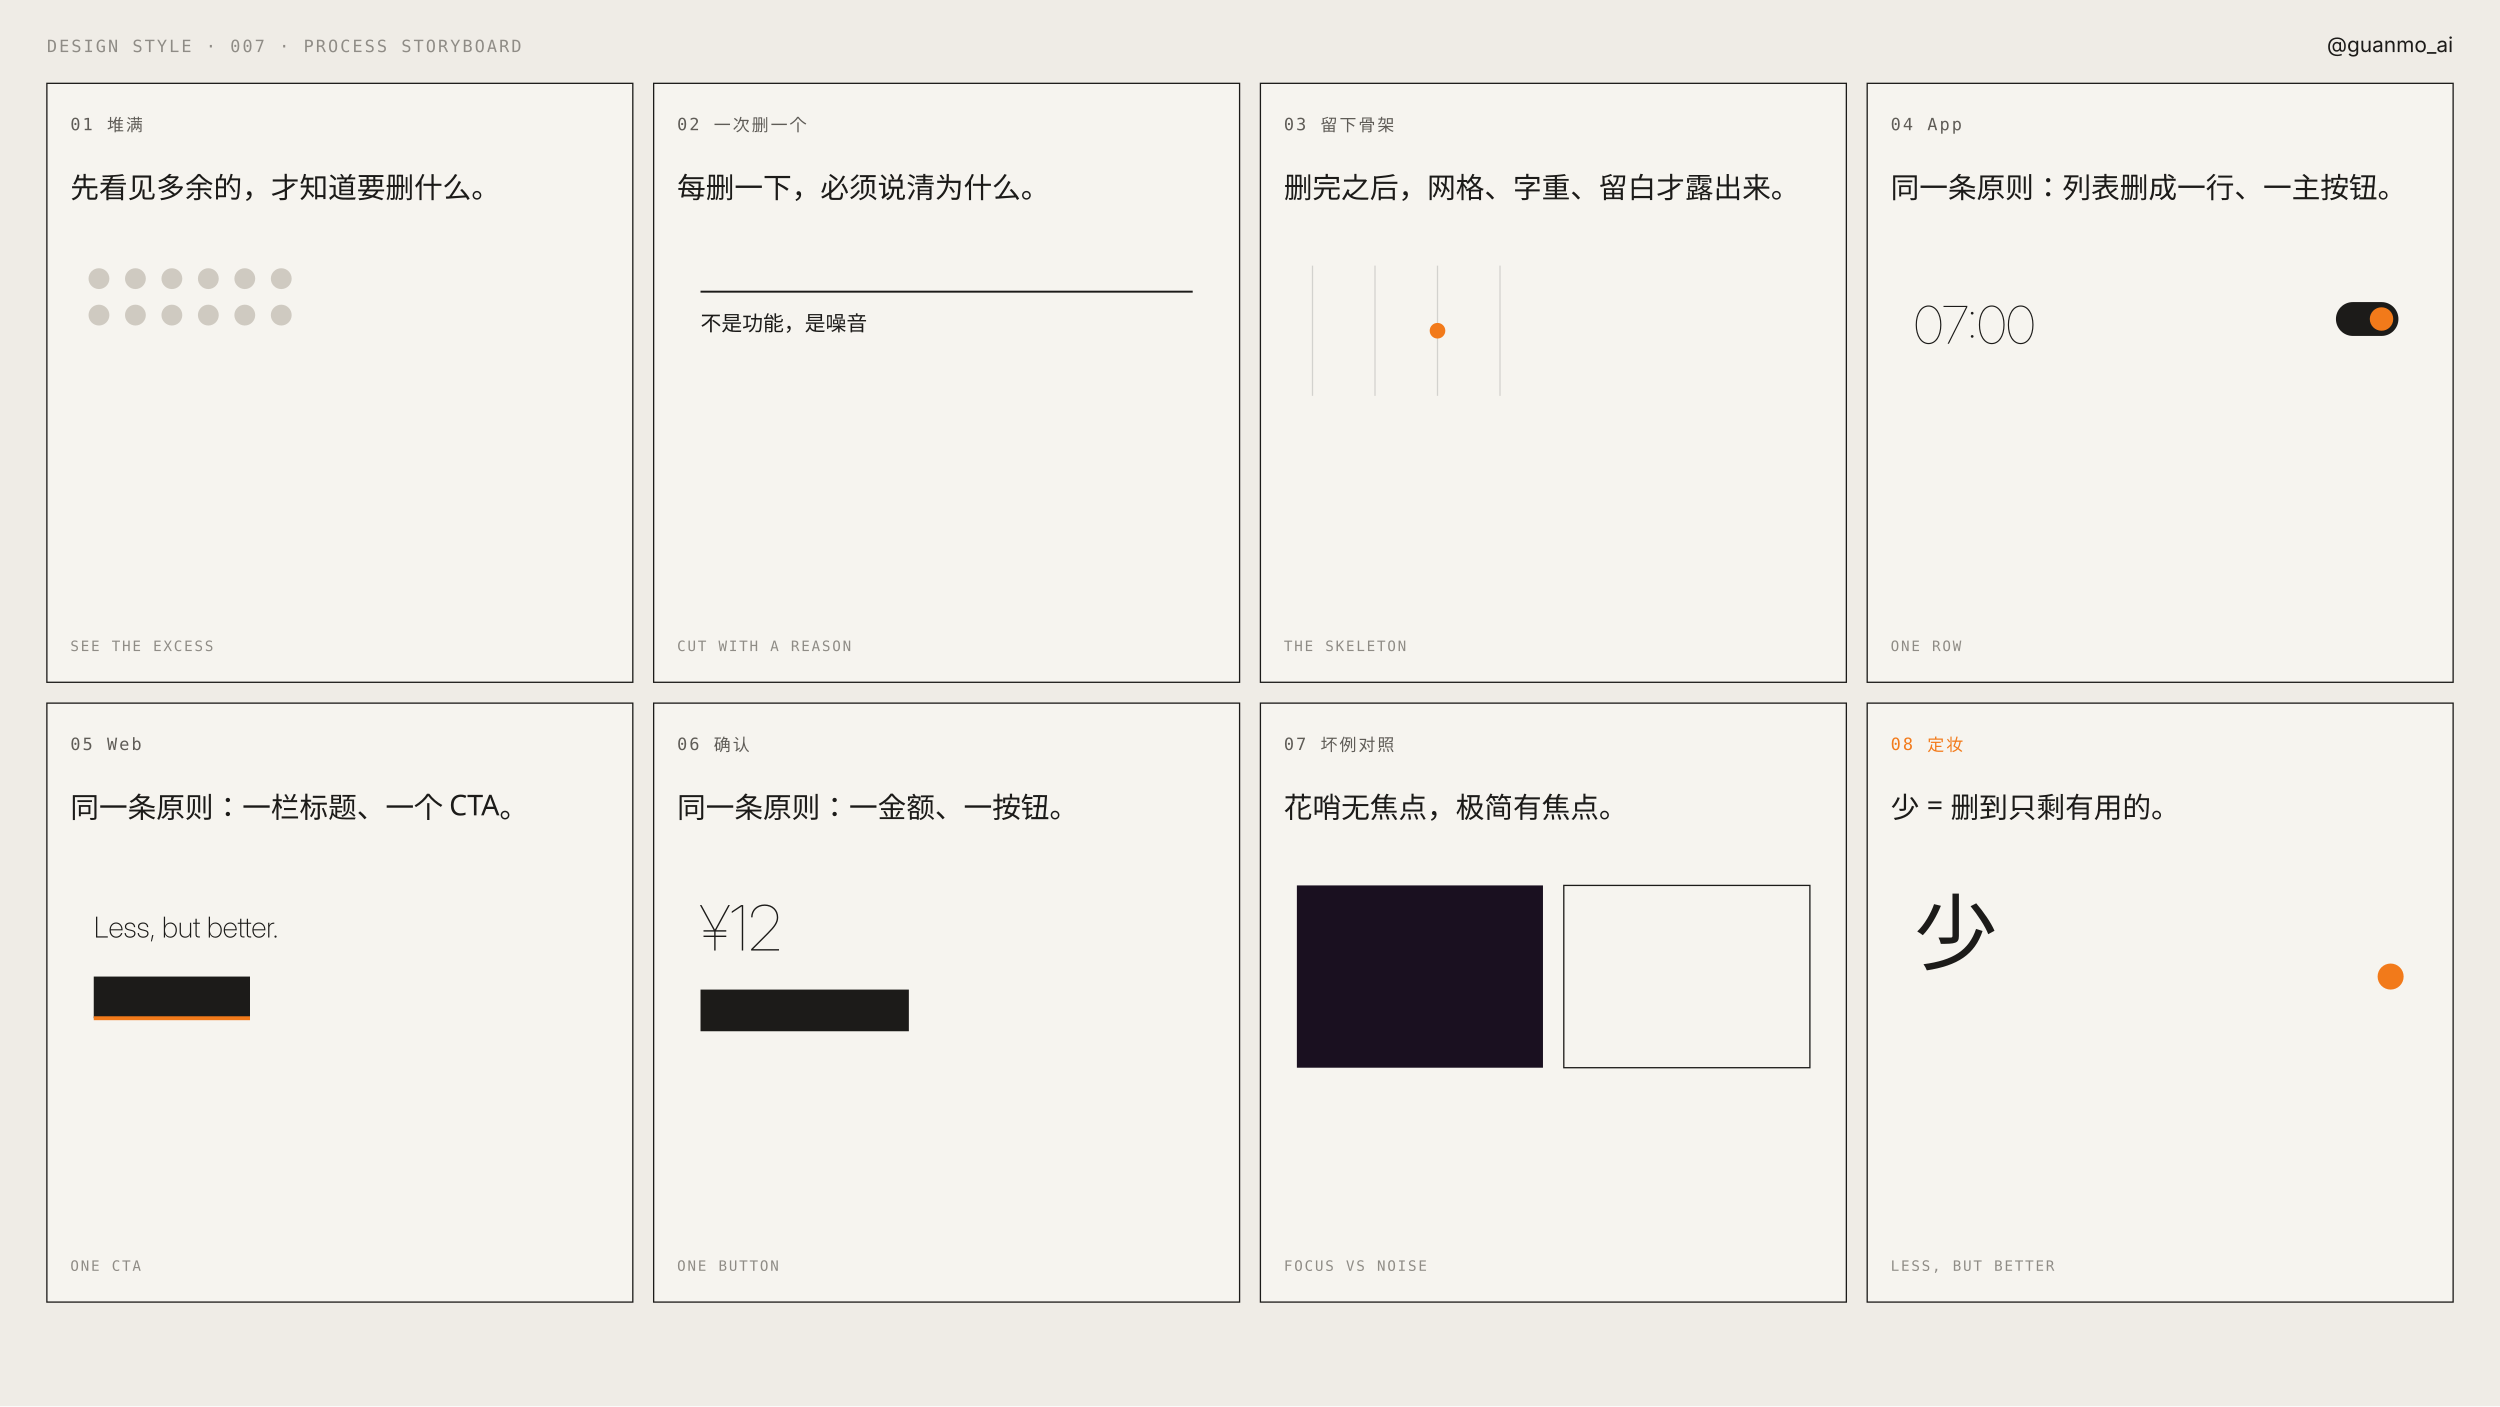
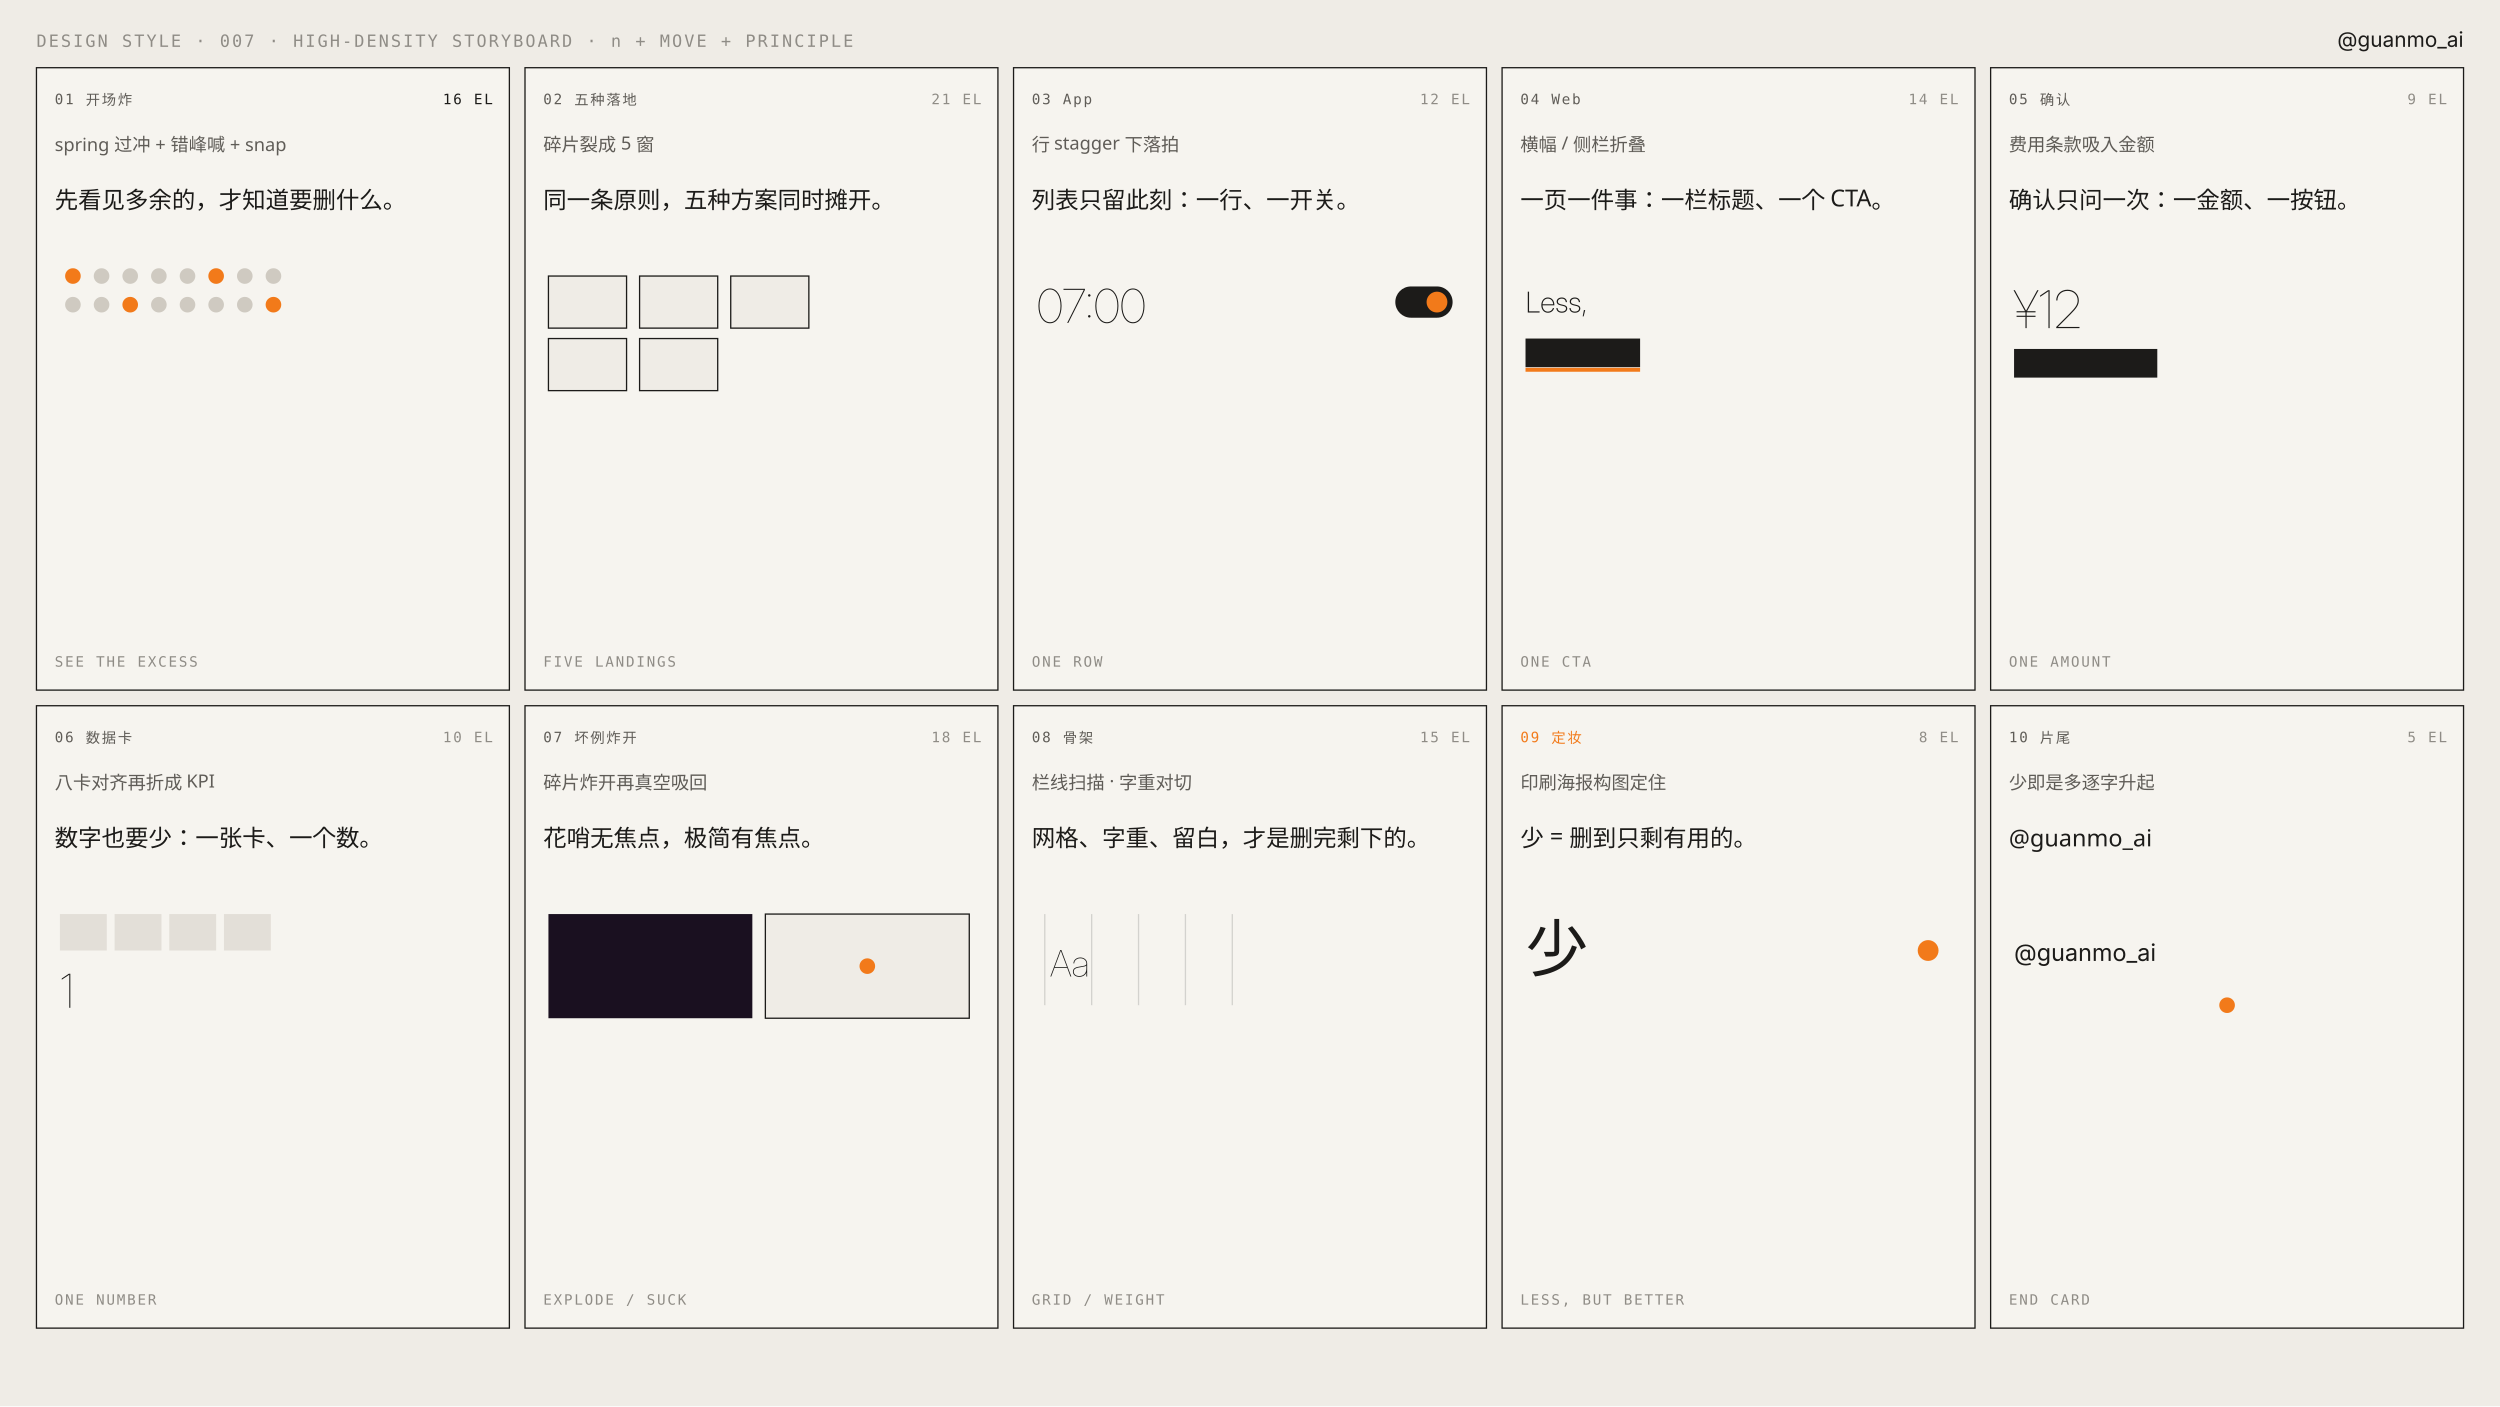
<svg xmlns="http://www.w3.org/2000/svg" width="1920" height="1080" viewBox="0 0 1920 1080">
  <rect width="1920" height="1080" fill="#EFECE6" />
-   <text x="36.0" y="40.0" font-family="'Geist Mono', ui-monospace, 'SF Mono', Menlo, monospace" font-weight="400" font-size="13" letter-spacing="1.56" fill="#8F8C86">DESIGN STYLE · 007  ·  PROCESS STORYBOARD</text>
-   <text x="1884.0" y="40.0" font-family="'Inter', 'Helvetica Neue', Arial, 'Noto Sans SC', sans-serif" font-weight="400" font-size="16" text-anchor="end" fill="#1C1B19">@guanmo_ai</text>
-   <rect x="36.0" y="64.0" width="450.0" height="460.0" fill="#F6F4EF" stroke="#1C1B19" stroke-width="1" />
-   <text x="54.0" y="100.0" font-family="'Geist Mono', ui-monospace, 'SF Mono', Menlo, monospace" font-weight="400" font-size="13" letter-spacing="1.56" fill="#5F5C57">01  堆满</text>
-   <text x="54.0" y="152.0" font-family="'Noto Sans SC', 'PingFang SC', 'Microsoft YaHei', sans-serif" font-weight="300" font-size="22" fill="#1C1B19">先看见多余的，才知道要删什么。</text>
-   <text x="54.0" y="500.0" font-family="'Geist Mono', ui-monospace, 'SF Mono', Menlo, monospace" font-weight="400" font-size="11" letter-spacing="1.32" fill="#8F8C86">SEE THE EXCESS</text>
-   <circle cx="76.0" cy="214.0" r="8.0" fill="#CFCAC1" />
-   <circle cx="104.0" cy="214.0" r="8.0" fill="#CFCAC1" />
-   <circle cx="132.0" cy="214.0" r="8.0" fill="#CFCAC1" />
-   <circle cx="160.0" cy="214.0" r="8.0" fill="#CFCAC1" />
-   <circle cx="188.0" cy="214.0" r="8.0" fill="#CFCAC1" />
-   <circle cx="216.0" cy="214.0" r="8.0" fill="#CFCAC1" />
-   <circle cx="76.0" cy="242.0" r="8.0" fill="#CFCAC1" />
-   <circle cx="104.0" cy="242.0" r="8.0" fill="#CFCAC1" />
-   <circle cx="132.0" cy="242.0" r="8.0" fill="#CFCAC1" />
-   <circle cx="160.0" cy="242.0" r="8.0" fill="#CFCAC1" />
-   <circle cx="188.0" cy="242.0" r="8.0" fill="#CFCAC1" />
-   <circle cx="216.0" cy="242.0" r="8.0" fill="#CFCAC1" />
-   <rect x="502.0" y="64.0" width="450.0" height="460.0" fill="#F6F4EF" stroke="#1C1B19" stroke-width="1" />
-   <text x="520.0" y="100.0" font-family="'Geist Mono', ui-monospace, 'SF Mono', Menlo, monospace" font-weight="400" font-size="13" letter-spacing="1.56" fill="#5F5C57">02  一次删一个</text>
-   <text x="520.0" y="152.0" font-family="'Noto Sans SC', 'PingFang SC', 'Microsoft YaHei', sans-serif" font-weight="300" font-size="22" fill="#1C1B19">每删一下，必须说清为什么。</text>
-   <text x="520.0" y="500.0" font-family="'Geist Mono', ui-monospace, 'SF Mono', Menlo, monospace" font-weight="400" font-size="11" letter-spacing="1.32" fill="#8F8C86">CUT WITH A REASON</text>
-   <line x1="538.0" y1="224.0" x2="916.0" y2="224.0" stroke="#1C1B19" stroke-width="1.5" />
-   <text x="538.0" y="254.0" font-family="'Noto Sans SC', 'PingFang SC', 'Microsoft YaHei', sans-serif" font-weight="400" font-size="16" fill="#1C1B19">不是功能，是噪音</text>
-   <rect x="968.0" y="64.0" width="450.0" height="460.0" fill="#F6F4EF" stroke="#1C1B19" stroke-width="1" />
-   <text x="986.0" y="100.0" font-family="'Geist Mono', ui-monospace, 'SF Mono', Menlo, monospace" font-weight="400" font-size="13" letter-spacing="1.56" fill="#5F5C57">03  留下骨架</text>
-   <text x="986.0" y="152.0" font-family="'Noto Sans SC', 'PingFang SC', 'Microsoft YaHei', sans-serif" font-weight="300" font-size="22" fill="#1C1B19">删完之后，网格、字重、留白才露出来。</text>
-   <text x="986.0" y="500.0" font-family="'Geist Mono', ui-monospace, 'SF Mono', Menlo, monospace" font-weight="400" font-size="11" letter-spacing="1.32" fill="#8F8C86">THE SKELETON</text>
-   <line x1="1008.0" y1="204.0" x2="1008.0" y2="304.0" stroke="rgba(28,27,25,0.16)" stroke-width="1" />
-   <line x1="1056.0" y1="204.0" x2="1056.0" y2="304.0" stroke="rgba(28,27,25,0.16)" stroke-width="1" />
-   <line x1="1104.0" y1="204.0" x2="1104.0" y2="304.0" stroke="rgba(28,27,25,0.16)" stroke-width="1" />
-   <line x1="1152.0" y1="204.0" x2="1152.0" y2="304.0" stroke="rgba(28,27,25,0.16)" stroke-width="1" />
-   <circle cx="1104.0" cy="254.0" r="6.0" fill="#F27A1A" />
-   <rect x="1434.0" y="64.0" width="450.0" height="460.0" fill="#F6F4EF" stroke="#1C1B19" stroke-width="1" />
-   <text x="1452.0" y="100.0" font-family="'Geist Mono', ui-monospace, 'SF Mono', Menlo, monospace" font-weight="400" font-size="13" letter-spacing="1.56" fill="#5F5C57">04  App</text>
-   <text x="1452.0" y="152.0" font-family="'Noto Sans SC', 'PingFang SC', 'Microsoft YaHei', sans-serif" font-weight="300" font-size="22" fill="#1C1B19">同一条原则：列表删成一行、一主按钮。</text>
-   <text x="1452.0" y="500.0" font-family="'Geist Mono', ui-monospace, 'SF Mono', Menlo, monospace" font-weight="400" font-size="11" letter-spacing="1.32" fill="#8F8C86">ONE ROW</text>
-   <text x="1470.0" y="264.0" font-family="'Inter Display', 'Helvetica Neue', Arial, 'Noto Sans SC', sans-serif" font-weight="100" font-size="40" fill="#1C1B19">07:00</text>
-   <rect x="1794.0" y="232.0" width="48.0" height="26.0" rx="13" fill="#1C1B19" />
-   <circle cx="1829.0" cy="245.0" r="9.0" fill="#F27A1A" />
-   <rect x="36.0" y="540.0" width="450.0" height="460.0" fill="#F6F4EF" stroke="#1C1B19" stroke-width="1" />
-   <text x="54.0" y="576.0" font-family="'Geist Mono', ui-monospace, 'SF Mono', Menlo, monospace" font-weight="400" font-size="13" letter-spacing="1.56" fill="#5F5C57">05  Web</text>
-   <text x="54.0" y="628.0" font-family="'Noto Sans SC', 'PingFang SC', 'Microsoft YaHei', sans-serif" font-weight="300" font-size="22" fill="#1C1B19">同一条原则：一栏标题、一个 CTA。</text>
-   <text x="54.0" y="976.0" font-family="'Geist Mono', ui-monospace, 'SF Mono', Menlo, monospace" font-weight="400" font-size="11" letter-spacing="1.32" fill="#8F8C86">ONE CTA</text>
-   <text x="72.0" y="720.0" font-family="'Inter Display', 'Helvetica Neue', Arial, 'Noto Sans SC', sans-serif" font-weight="200" font-size="22" fill="#1C1B19">Less, but better.</text>
-   <rect x="72.0" y="750.0" width="120.0" height="32.0" fill="#1C1B19" />
-   <line x1="72.0" y1="782.0" x2="192.0" y2="782.0" stroke="#F27A1A" stroke-width="3" />
-   <rect x="502.0" y="540.0" width="450.0" height="460.0" fill="#F6F4EF" stroke="#1C1B19" stroke-width="1" />
-   <text x="520.0" y="576.0" font-family="'Geist Mono', ui-monospace, 'SF Mono', Menlo, monospace" font-weight="400" font-size="13" letter-spacing="1.56" fill="#5F5C57">06  确认</text>
-   <text x="520.0" y="628.0" font-family="'Noto Sans SC', 'PingFang SC', 'Microsoft YaHei', sans-serif" font-weight="300" font-size="22" fill="#1C1B19">同一条原则：一金额、一按钮。</text>
-   <text x="520.0" y="976.0" font-family="'Geist Mono', ui-monospace, 'SF Mono', Menlo, monospace" font-weight="400" font-size="11" letter-spacing="1.32" fill="#8F8C86">ONE BUTTON</text>
-   <text x="538.0" y="730.0" font-family="'Inter Display', 'Helvetica Neue', Arial, 'Noto Sans SC', sans-serif" font-weight="100" font-size="48" fill="#1C1B19">¥12</text>
-   <rect x="538.0" y="760.0" width="160.0" height="32.0" fill="#1C1B19" />
-   <rect x="968.0" y="540.0" width="450.0" height="460.0" fill="#F6F4EF" stroke="#1C1B19" stroke-width="1" />
-   <text x="986.0" y="576.0" font-family="'Geist Mono', ui-monospace, 'SF Mono', Menlo, monospace" font-weight="400" font-size="13" letter-spacing="1.56" fill="#5F5C57">07  坏例对照</text>
-   <text x="986.0" y="628.0" font-family="'Noto Sans SC', 'PingFang SC', 'Microsoft YaHei', sans-serif" font-weight="300" font-size="22" fill="#1C1B19">花哨无焦点，极简有焦点。</text>
-   <text x="986.0" y="976.0" font-family="'Geist Mono', ui-monospace, 'SF Mono', Menlo, monospace" font-weight="400" font-size="11" letter-spacing="1.32" fill="#8F8C86">FOCUS VS NOISE</text>
-   <rect x="996.0" y="680.0" width="189.0" height="140.0" fill="#1a1020" />
-   <rect x="1201.0" y="680.0" width="189.0" height="140.0" fill="#F6F4EF" stroke="#1C1B19" stroke-width="1" />
-   <rect x="1434.0" y="540.0" width="450.0" height="460.0" fill="#F6F4EF" stroke="#1C1B19" stroke-width="1" />
-   <text x="1452.0" y="576.0" font-family="'Geist Mono', ui-monospace, 'SF Mono', Menlo, monospace" font-weight="400" font-size="13" letter-spacing="1.56" fill="#F27A1A">08  定妆</text>
-   <text x="1452.0" y="628.0" font-family="'Noto Sans SC', 'PingFang SC', 'Microsoft YaHei', sans-serif" font-weight="300" font-size="22" fill="#1C1B19">少 = 删到只剩有用的。</text>
-   <text x="1452.0" y="976.0" font-family="'Geist Mono', ui-monospace, 'SF Mono', Menlo, monospace" font-weight="400" font-size="11" letter-spacing="1.32" fill="#8F8C86">LESS, BUT BETTER</text>
-   <text x="1470.0" y="740.0" font-family="'Inter Display', 'Helvetica Neue', Arial, 'Noto Sans SC', sans-serif" font-weight="100" font-size="64" fill="#1C1B19">少</text>
-   <circle cx="1836.0" cy="750.0" r="10.0" fill="#F27A1A" />
+   <text x="28.0" y="36.0" font-family="'Geist Mono', ui-monospace, 'SF Mono', Menlo, monospace" font-weight="400" font-size="13" letter-spacing="1.56" fill="#8F8C86">DESIGN STYLE · 007  ·  HIGH-DENSITY STORYBOARD  ·  n + MOVE + PRINCIPLE</text>
+   <text x="1892.0" y="36.0" font-family="'Inter', 'Helvetica Neue', Arial, 'Noto Sans SC', sans-serif" font-weight="400" font-size="16" text-anchor="end" fill="#1C1B19">@guanmo_ai</text>
+   <rect x="28.0" y="52.0" width="363.2" height="478.0" fill="#F6F4EF" stroke="#1C1B19" stroke-width="1" />
+   <text x="42.0" y="80.0" font-family="'Geist Mono', ui-monospace, 'SF Mono', Menlo, monospace" font-weight="400" font-size="11" letter-spacing="1.32" fill="#5F5C57">01  开场炸</text>
+   <text x="378.5" y="80.0" font-family="'Geist Mono', ui-monospace, 'SF Mono', Menlo, monospace" font-weight="400" font-size="11" letter-spacing="1.32" text-anchor="end" fill="#1C1B19">16 EL</text>
+   <text x="42.0" y="116.0" font-family="'Noto Sans SC', 'PingFang SC', 'Microsoft YaHei', sans-serif" font-weight="400" font-size="14" fill="#5F5C57">spring 过冲 + 错峰喊 + snap</text>
+   <text x="42.0" y="160.0" font-family="'Noto Sans SC', 'PingFang SC', 'Microsoft YaHei', sans-serif" font-weight="300" font-size="18" fill="#1C1B19">先看见多余的，才知道要删什么。</text>
+   <text x="42.0" y="512.0" font-family="'Geist Mono', ui-monospace, 'SF Mono', Menlo, monospace" font-weight="400" font-size="11" letter-spacing="1.32" fill="#8F8C86">SEE THE EXCESS</text>
+   <circle cx="56.0" cy="212.0" r="6.0" fill="#F27A1A" />
+   <circle cx="78.0" cy="212.0" r="6.0" fill="#CFCAC1" />
+   <circle cx="100.0" cy="212.0" r="6.0" fill="#CFCAC1" />
+   <circle cx="122.0" cy="212.0" r="6.0" fill="#CFCAC1" />
+   <circle cx="144.0" cy="212.0" r="6.0" fill="#CFCAC1" />
+   <circle cx="166.0" cy="212.0" r="6.0" fill="#F27A1A" />
+   <circle cx="188.0" cy="212.0" r="6.0" fill="#CFCAC1" />
+   <circle cx="210.0" cy="212.0" r="6.0" fill="#CFCAC1" />
+   <circle cx="56.0" cy="234.0" r="6.0" fill="#CFCAC1" />
+   <circle cx="78.0" cy="234.0" r="6.0" fill="#CFCAC1" />
+   <circle cx="100.0" cy="234.0" r="6.0" fill="#F27A1A" />
+   <circle cx="122.0" cy="234.0" r="6.0" fill="#CFCAC1" />
+   <circle cx="144.0" cy="234.0" r="6.0" fill="#CFCAC1" />
+   <circle cx="166.0" cy="234.0" r="6.0" fill="#CFCAC1" />
+   <circle cx="188.0" cy="234.0" r="6.0" fill="#CFCAC1" />
+   <circle cx="210.0" cy="234.0" r="6.0" fill="#F27A1A" />
+   <rect x="403.2" y="52.0" width="363.2" height="478.0" fill="#F6F4EF" stroke="#1C1B19" stroke-width="1" />
+   <text x="417.2" y="80.0" font-family="'Geist Mono', ui-monospace, 'SF Mono', Menlo, monospace" font-weight="400" font-size="11" letter-spacing="1.32" fill="#5F5C57">02  五种落地</text>
+   <text x="753.7" y="80.0" font-family="'Geist Mono', ui-monospace, 'SF Mono', Menlo, monospace" font-weight="400" font-size="11" letter-spacing="1.32" text-anchor="end" fill="#8F8C86">21 EL</text>
+   <text x="417.2" y="116.0" font-family="'Noto Sans SC', 'PingFang SC', 'Microsoft YaHei', sans-serif" font-weight="400" font-size="14" fill="#5F5C57">碎片裂成 5 窗</text>
+   <text x="417.2" y="160.0" font-family="'Noto Sans SC', 'PingFang SC', 'Microsoft YaHei', sans-serif" font-weight="300" font-size="18" fill="#1C1B19">同一条原则，五种方案同时摊开。</text>
+   <text x="417.2" y="512.0" font-family="'Geist Mono', ui-monospace, 'SF Mono', Menlo, monospace" font-weight="400" font-size="11" letter-spacing="1.32" fill="#8F8C86">FIVE LANDINGS</text>
+   <rect x="421.2" y="212.0" width="60.0" height="40.0" fill="#EFECE6" stroke="#1C1B19" stroke-width="1" />
+   <rect x="491.2" y="212.0" width="60.0" height="40.0" fill="#EFECE6" stroke="#1C1B19" stroke-width="1" />
+   <rect x="561.2" y="212.0" width="60.0" height="40.0" fill="#EFECE6" stroke="#1C1B19" stroke-width="1" />
+   <rect x="421.2" y="260.0" width="60.0" height="40.0" fill="#EFECE6" stroke="#1C1B19" stroke-width="1" />
+   <rect x="491.2" y="260.0" width="60.0" height="40.0" fill="#EFECE6" stroke="#1C1B19" stroke-width="1" />
+   <rect x="778.4" y="52.0" width="363.2" height="478.0" fill="#F6F4EF" stroke="#1C1B19" stroke-width="1" />
+   <text x="792.4" y="80.0" font-family="'Geist Mono', ui-monospace, 'SF Mono', Menlo, monospace" font-weight="400" font-size="11" letter-spacing="1.32" fill="#5F5C57">03  App</text>
+   <text x="1128.9" y="80.0" font-family="'Geist Mono', ui-monospace, 'SF Mono', Menlo, monospace" font-weight="400" font-size="11" letter-spacing="1.32" text-anchor="end" fill="#8F8C86">12 EL</text>
+   <text x="792.4" y="116.0" font-family="'Noto Sans SC', 'PingFang SC', 'Microsoft YaHei', sans-serif" font-weight="400" font-size="14" fill="#5F5C57">行 stagger 下落拍</text>
+   <text x="792.4" y="160.0" font-family="'Noto Sans SC', 'PingFang SC', 'Microsoft YaHei', sans-serif" font-weight="300" font-size="18" fill="#1C1B19">列表只留此刻：一行、一开关。</text>
+   <text x="792.4" y="512.0" font-family="'Geist Mono', ui-monospace, 'SF Mono', Menlo, monospace" font-weight="400" font-size="11" letter-spacing="1.32" fill="#8F8C86">ONE ROW</text>
+   <text x="796.4" y="248.0" font-family="'Inter Display', 'Helvetica Neue', Arial, 'Noto Sans SC', sans-serif" font-weight="100" font-size="36" fill="#1C1B19">07:00</text>
+   <rect x="1071.6" y="220.0" width="44.0" height="24.0" rx="12" fill="#1C1B19" />
+   <circle cx="1103.6" cy="232.0" r="8.0" fill="#F27A1A" />
+   <rect x="1153.6" y="52.0" width="363.2" height="478.0" fill="#F6F4EF" stroke="#1C1B19" stroke-width="1" />
+   <text x="1167.6" y="80.0" font-family="'Geist Mono', ui-monospace, 'SF Mono', Menlo, monospace" font-weight="400" font-size="11" letter-spacing="1.32" fill="#5F5C57">04  Web</text>
+   <text x="1504.1" y="80.0" font-family="'Geist Mono', ui-monospace, 'SF Mono', Menlo, monospace" font-weight="400" font-size="11" letter-spacing="1.32" text-anchor="end" fill="#8F8C86">14 EL</text>
+   <text x="1167.6" y="116.0" font-family="'Noto Sans SC', 'PingFang SC', 'Microsoft YaHei', sans-serif" font-weight="400" font-size="14" fill="#5F5C57">横幅 / 侧栏折叠</text>
+   <text x="1167.6" y="160.0" font-family="'Noto Sans SC', 'PingFang SC', 'Microsoft YaHei', sans-serif" font-weight="300" font-size="18" fill="#1C1B19">一页一件事：一栏标题、一个 CTA。</text>
+   <text x="1167.6" y="512.0" font-family="'Geist Mono', ui-monospace, 'SF Mono', Menlo, monospace" font-weight="400" font-size="11" letter-spacing="1.32" fill="#8F8C86">ONE CTA</text>
+   <text x="1171.6" y="240.0" font-family="'Inter Display', 'Helvetica Neue', Arial, 'Noto Sans SC', sans-serif" font-weight="200" font-size="22" fill="#1C1B19">Less,</text>
+   <rect x="1171.6" y="260.0" width="88.0" height="22.0" fill="#1C1B19" />
+   <line x1="1171.6" y1="284.0" x2="1259.6" y2="284.0" stroke="#F27A1A" stroke-width="3" />
+   <rect x="1528.8" y="52.0" width="363.2" height="478.0" fill="#F6F4EF" stroke="#1C1B19" stroke-width="1" />
+   <text x="1542.8" y="80.0" font-family="'Geist Mono', ui-monospace, 'SF Mono', Menlo, monospace" font-weight="400" font-size="11" letter-spacing="1.32" fill="#5F5C57">05  确认</text>
+   <text x="1879.3" y="80.0" font-family="'Geist Mono', ui-monospace, 'SF Mono', Menlo, monospace" font-weight="400" font-size="11" letter-spacing="1.32" text-anchor="end" fill="#8F8C86">9 EL</text>
+   <text x="1542.8" y="116.0" font-family="'Noto Sans SC', 'PingFang SC', 'Microsoft YaHei', sans-serif" font-weight="400" font-size="14" fill="#5F5C57">费用条款吸入金额</text>
+   <text x="1542.8" y="160.0" font-family="'Noto Sans SC', 'PingFang SC', 'Microsoft YaHei', sans-serif" font-weight="300" font-size="18" fill="#1C1B19">确认只问一次：一金额、一按钮。</text>
+   <text x="1542.8" y="512.0" font-family="'Geist Mono', ui-monospace, 'SF Mono', Menlo, monospace" font-weight="400" font-size="11" letter-spacing="1.32" fill="#8F8C86">ONE AMOUNT</text>
+   <text x="1546.8" y="252.0" font-family="'Inter Display', 'Helvetica Neue', Arial, 'Noto Sans SC', sans-serif" font-weight="100" font-size="40" fill="#1C1B19">¥12</text>
+   <rect x="1546.8" y="268.0" width="110.0" height="22.0" fill="#1C1B19" />
+   <rect x="28.0" y="542.0" width="363.2" height="478.0" fill="#F6F4EF" stroke="#1C1B19" stroke-width="1" />
+   <text x="42.0" y="570.0" font-family="'Geist Mono', ui-monospace, 'SF Mono', Menlo, monospace" font-weight="400" font-size="11" letter-spacing="1.32" fill="#5F5C57">06  数据卡</text>
+   <text x="378.5" y="570.0" font-family="'Geist Mono', ui-monospace, 'SF Mono', Menlo, monospace" font-weight="400" font-size="11" letter-spacing="1.32" text-anchor="end" fill="#8F8C86">10 EL</text>
+   <text x="42.0" y="606.0" font-family="'Noto Sans SC', 'PingFang SC', 'Microsoft YaHei', sans-serif" font-weight="400" font-size="14" fill="#5F5C57">八卡对齐再折成 KPI</text>
+   <text x="42.0" y="650.0" font-family="'Noto Sans SC', 'PingFang SC', 'Microsoft YaHei', sans-serif" font-weight="300" font-size="18" fill="#1C1B19">数字也要少：一张卡、一个数。</text>
+   <text x="42.0" y="1002.0" font-family="'Geist Mono', ui-monospace, 'SF Mono', Menlo, monospace" font-weight="400" font-size="11" letter-spacing="1.32" fill="#8F8C86">ONE NUMBER</text>
+   <rect x="46.0" y="702.0" width="36.0" height="28.0" fill="#E3DFD8" />
+   <rect x="88.0" y="702.0" width="36.0" height="28.0" fill="#E3DFD8" />
+   <rect x="130.0" y="702.0" width="36.0" height="28.0" fill="#E3DFD8" />
+   <rect x="172.0" y="702.0" width="36.0" height="28.0" fill="#E3DFD8" />
+   <text x="46.0" y="774.0" font-family="'Inter Display', 'Helvetica Neue', Arial, 'Noto Sans SC', sans-serif" font-weight="100" font-size="36" fill="#1C1B19">1</text>
+   <rect x="403.2" y="542.0" width="363.2" height="478.0" fill="#F6F4EF" stroke="#1C1B19" stroke-width="1" />
+   <text x="417.2" y="570.0" font-family="'Geist Mono', ui-monospace, 'SF Mono', Menlo, monospace" font-weight="400" font-size="11" letter-spacing="1.32" fill="#5F5C57">07  坏例炸开</text>
+   <text x="753.7" y="570.0" font-family="'Geist Mono', ui-monospace, 'SF Mono', Menlo, monospace" font-weight="400" font-size="11" letter-spacing="1.32" text-anchor="end" fill="#8F8C86">18 EL</text>
+   <text x="417.2" y="606.0" font-family="'Noto Sans SC', 'PingFang SC', 'Microsoft YaHei', sans-serif" font-weight="400" font-size="14" fill="#5F5C57">碎片炸开再真空吸回</text>
+   <text x="417.2" y="650.0" font-family="'Noto Sans SC', 'PingFang SC', 'Microsoft YaHei', sans-serif" font-weight="300" font-size="18" fill="#1C1B19">花哨无焦点，极简有焦点。</text>
+   <text x="417.2" y="1002.0" font-family="'Geist Mono', ui-monospace, 'SF Mono', Menlo, monospace" font-weight="400" font-size="11" letter-spacing="1.32" fill="#8F8C86">EXPLODE / SUCK</text>
+   <rect x="421.2" y="702.0" width="156.6" height="80.0" fill="#1a1020" />
+   <rect x="587.8" y="702.0" width="156.6" height="80.0" fill="#EFECE6" stroke="#1C1B19" stroke-width="1" />
+   <circle cx="666.1" cy="742.0" r="6.0" fill="#F27A1A" />
+   <rect x="778.4" y="542.0" width="363.2" height="478.0" fill="#F6F4EF" stroke="#1C1B19" stroke-width="1" />
+   <text x="792.4" y="570.0" font-family="'Geist Mono', ui-monospace, 'SF Mono', Menlo, monospace" font-weight="400" font-size="11" letter-spacing="1.32" fill="#5F5C57">08  骨架</text>
+   <text x="1128.9" y="570.0" font-family="'Geist Mono', ui-monospace, 'SF Mono', Menlo, monospace" font-weight="400" font-size="11" letter-spacing="1.32" text-anchor="end" fill="#8F8C86">15 EL</text>
+   <text x="792.4" y="606.0" font-family="'Noto Sans SC', 'PingFang SC', 'Microsoft YaHei', sans-serif" font-weight="400" font-size="14" fill="#5F5C57">栏线扫描 · 字重对切</text>
+   <text x="792.4" y="650.0" font-family="'Noto Sans SC', 'PingFang SC', 'Microsoft YaHei', sans-serif" font-weight="300" font-size="18" fill="#1C1B19">网格、字重、留白，才是删完剩下的。</text>
+   <text x="792.4" y="1002.0" font-family="'Geist Mono', ui-monospace, 'SF Mono', Menlo, monospace" font-weight="400" font-size="11" letter-spacing="1.32" fill="#8F8C86">GRID / WEIGHT</text>
+   <line x1="802.4" y1="702.0" x2="802.4" y2="772.0" stroke="rgba(28,27,25,0.16)" stroke-width="1" />
+   <line x1="838.4" y1="702.0" x2="838.4" y2="772.0" stroke="rgba(28,27,25,0.16)" stroke-width="1" />
+   <line x1="874.4" y1="702.0" x2="874.4" y2="772.0" stroke="rgba(28,27,25,0.16)" stroke-width="1" />
+   <line x1="910.4" y1="702.0" x2="910.4" y2="772.0" stroke="rgba(28,27,25,0.16)" stroke-width="1" />
+   <line x1="946.4" y1="702.0" x2="946.4" y2="772.0" stroke="rgba(28,27,25,0.16)" stroke-width="1" />
+   <text x="806.4" y="750.0" font-family="'Inter Display', 'Helvetica Neue', Arial, 'Noto Sans SC', sans-serif" font-weight="100" font-size="28" fill="#1C1B19">Aa</text>
+   <rect x="1153.6" y="542.0" width="363.2" height="478.0" fill="#F6F4EF" stroke="#1C1B19" stroke-width="1" />
+   <text x="1167.6" y="570.0" font-family="'Geist Mono', ui-monospace, 'SF Mono', Menlo, monospace" font-weight="400" font-size="11" letter-spacing="1.32" fill="#F27A1A">09  定妆</text>
+   <text x="1504.1" y="570.0" font-family="'Geist Mono', ui-monospace, 'SF Mono', Menlo, monospace" font-weight="400" font-size="11" letter-spacing="1.32" text-anchor="end" fill="#8F8C86">8 EL</text>
+   <text x="1167.6" y="606.0" font-family="'Noto Sans SC', 'PingFang SC', 'Microsoft YaHei', sans-serif" font-weight="400" font-size="14" fill="#5F5C57">印刷海报构图定住</text>
+   <text x="1167.6" y="650.0" font-family="'Noto Sans SC', 'PingFang SC', 'Microsoft YaHei', sans-serif" font-weight="300" font-size="18" fill="#1C1B19">少 = 删到只剩有用的。</text>
+   <text x="1167.6" y="1002.0" font-family="'Geist Mono', ui-monospace, 'SF Mono', Menlo, monospace" font-weight="400" font-size="11" letter-spacing="1.32" fill="#8F8C86">LESS, BUT BETTER</text>
+   <text x="1171.6" y="746.0" font-family="'Noto Sans SC', 'PingFang SC', 'Microsoft YaHei', sans-serif" font-weight="300" font-size="48" fill="#1C1B19">少</text>
+   <circle cx="1480.8" cy="730.0" r="8.0" fill="#F27A1A" />
+   <rect x="1528.8" y="542.0" width="363.2" height="478.0" fill="#F6F4EF" stroke="#1C1B19" stroke-width="1" />
+   <text x="1542.8" y="570.0" font-family="'Geist Mono', ui-monospace, 'SF Mono', Menlo, monospace" font-weight="400" font-size="11" letter-spacing="1.32" fill="#5F5C57">10  片尾</text>
+   <text x="1879.3" y="570.0" font-family="'Geist Mono', ui-monospace, 'SF Mono', Menlo, monospace" font-weight="400" font-size="11" letter-spacing="1.32" text-anchor="end" fill="#8F8C86">5 EL</text>
+   <text x="1542.8" y="606.0" font-family="'Noto Sans SC', 'PingFang SC', 'Microsoft YaHei', sans-serif" font-weight="400" font-size="14" fill="#5F5C57">少即是多逐字升起</text>
+   <text x="1542.8" y="650.0" font-family="'Noto Sans SC', 'PingFang SC', 'Microsoft YaHei', sans-serif" font-weight="300" font-size="18" fill="#1C1B19">@guanmo_ai</text>
+   <text x="1542.8" y="1002.0" font-family="'Geist Mono', ui-monospace, 'SF Mono', Menlo, monospace" font-weight="400" font-size="11" letter-spacing="1.32" fill="#8F8C86">END CARD</text>
+   <text x="1546.8" y="738.0" font-family="'Inter', 'Helvetica Neue', Arial, 'Noto Sans SC', sans-serif" font-weight="400" font-size="18" fill="#1C1B19">@guanmo_ai</text>
+   <circle cx="1710.4" cy="772.0" r="6.0" fill="#F27A1A" />
</svg>
